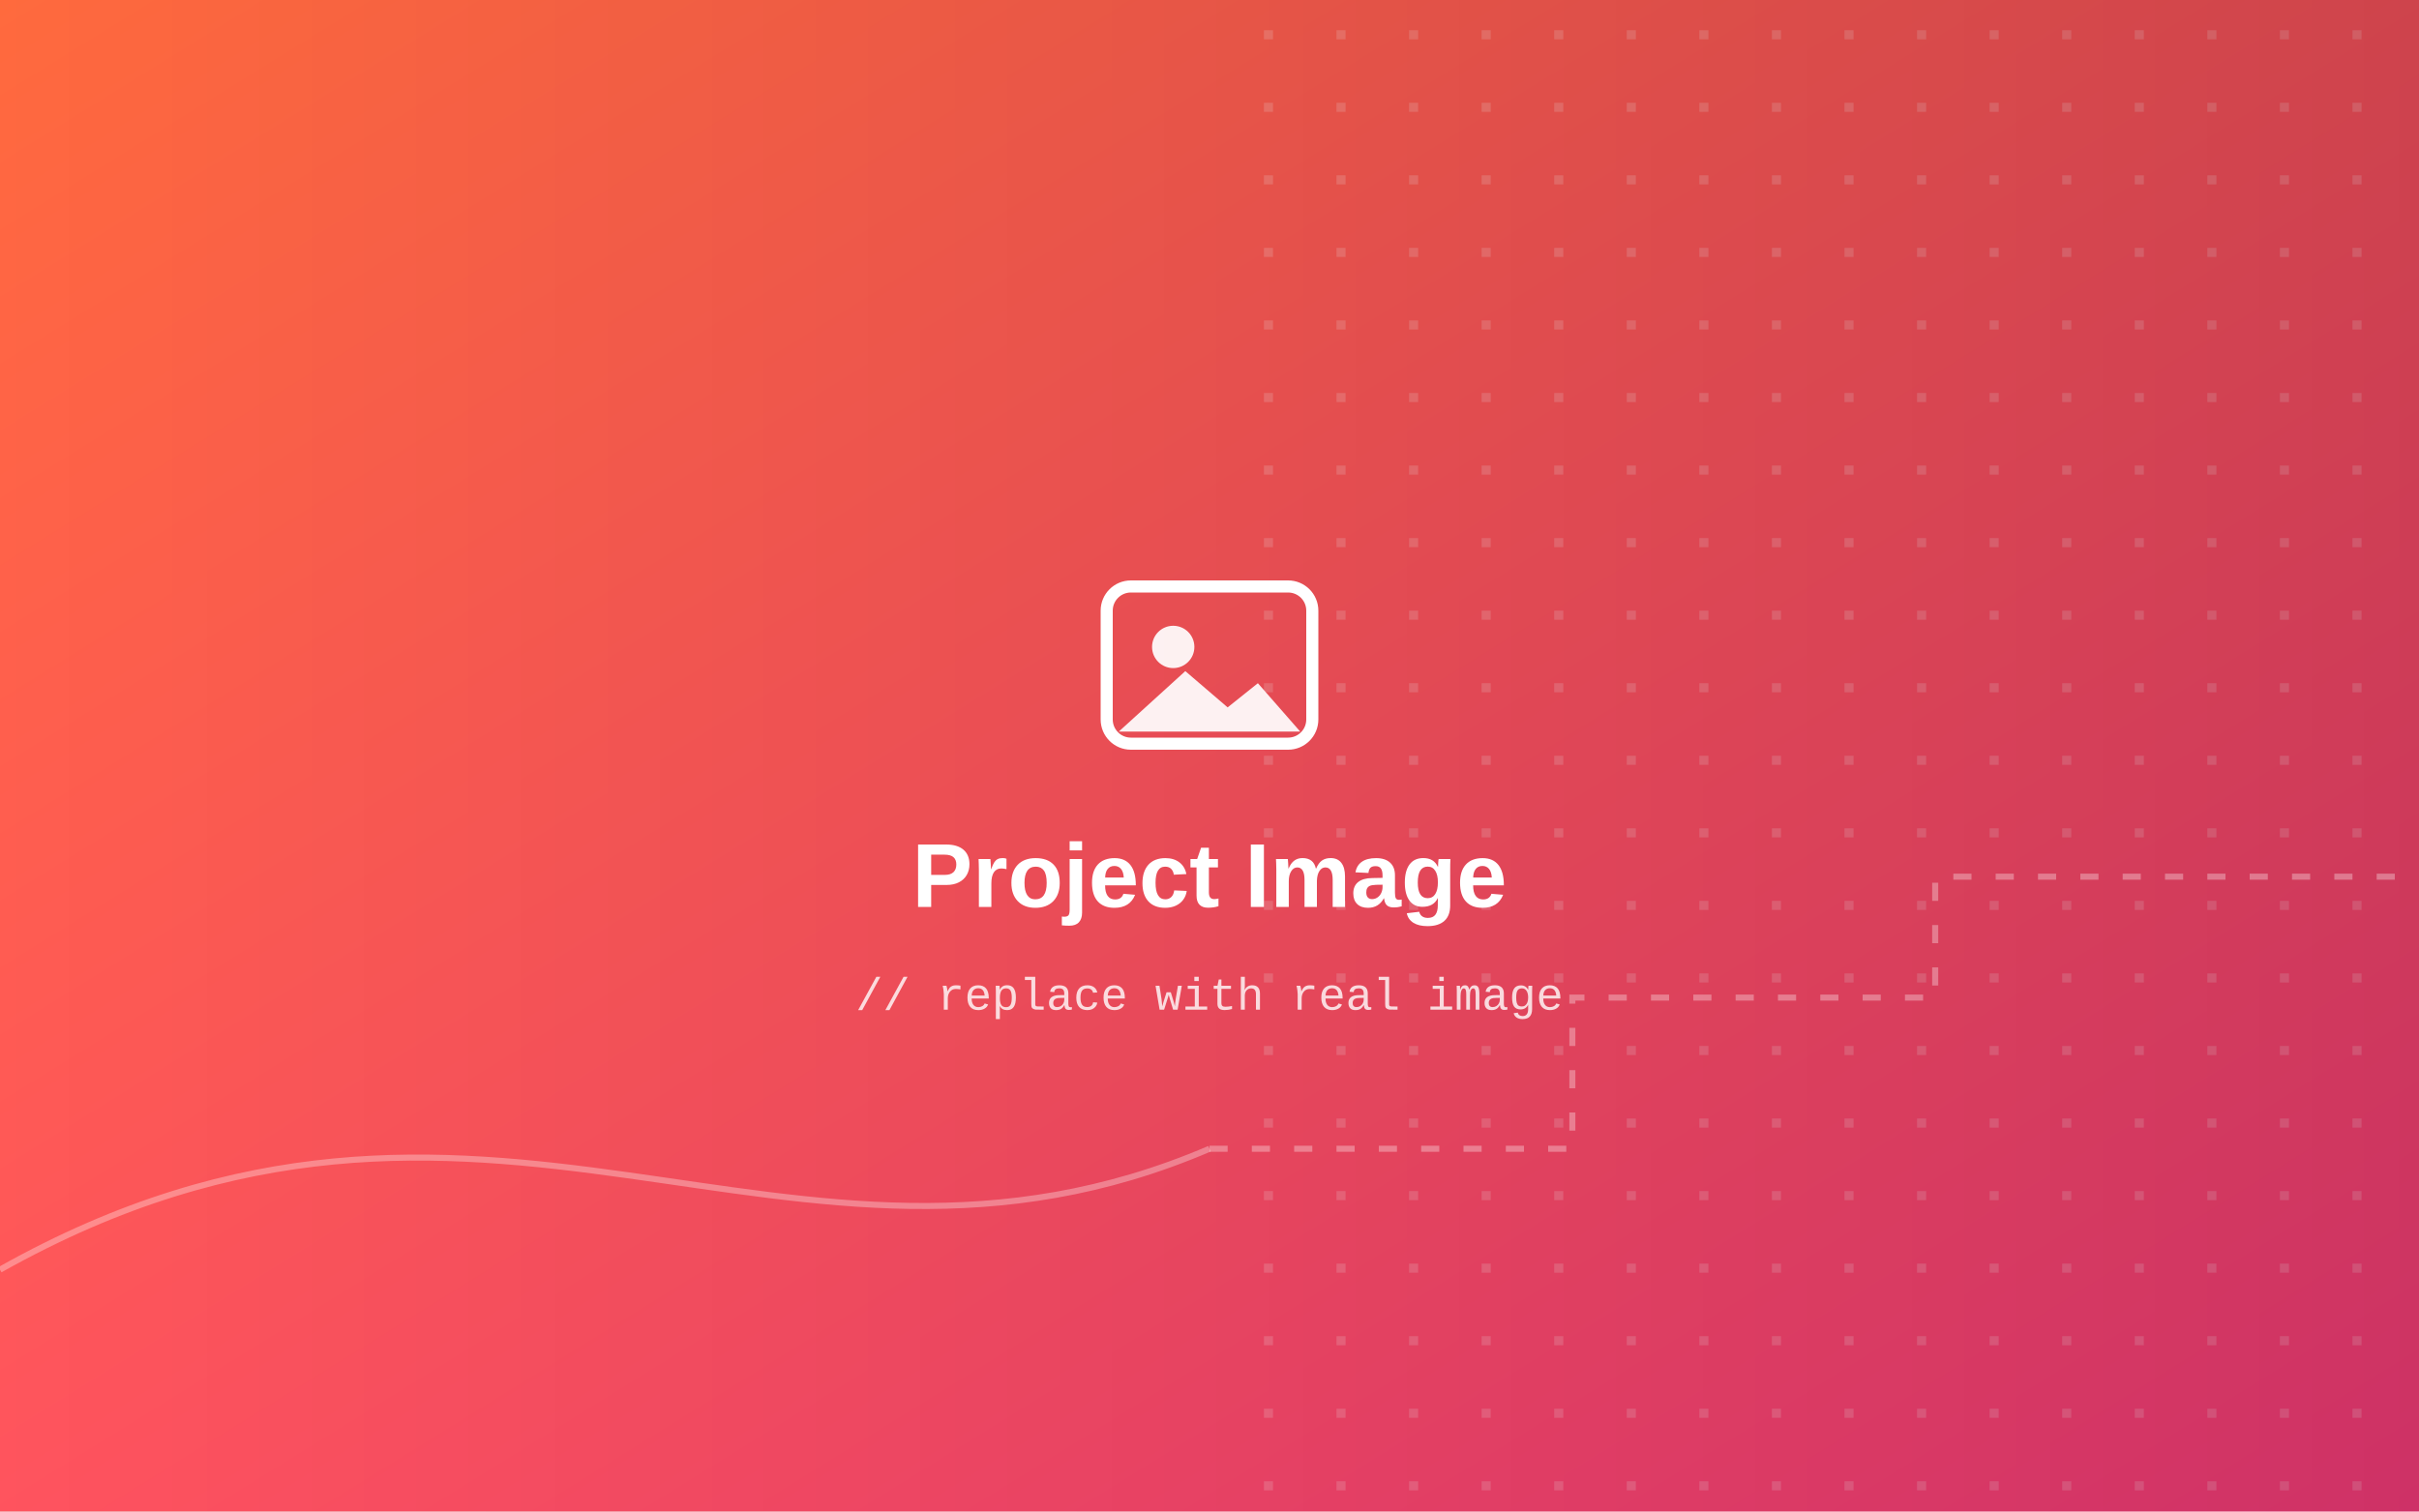
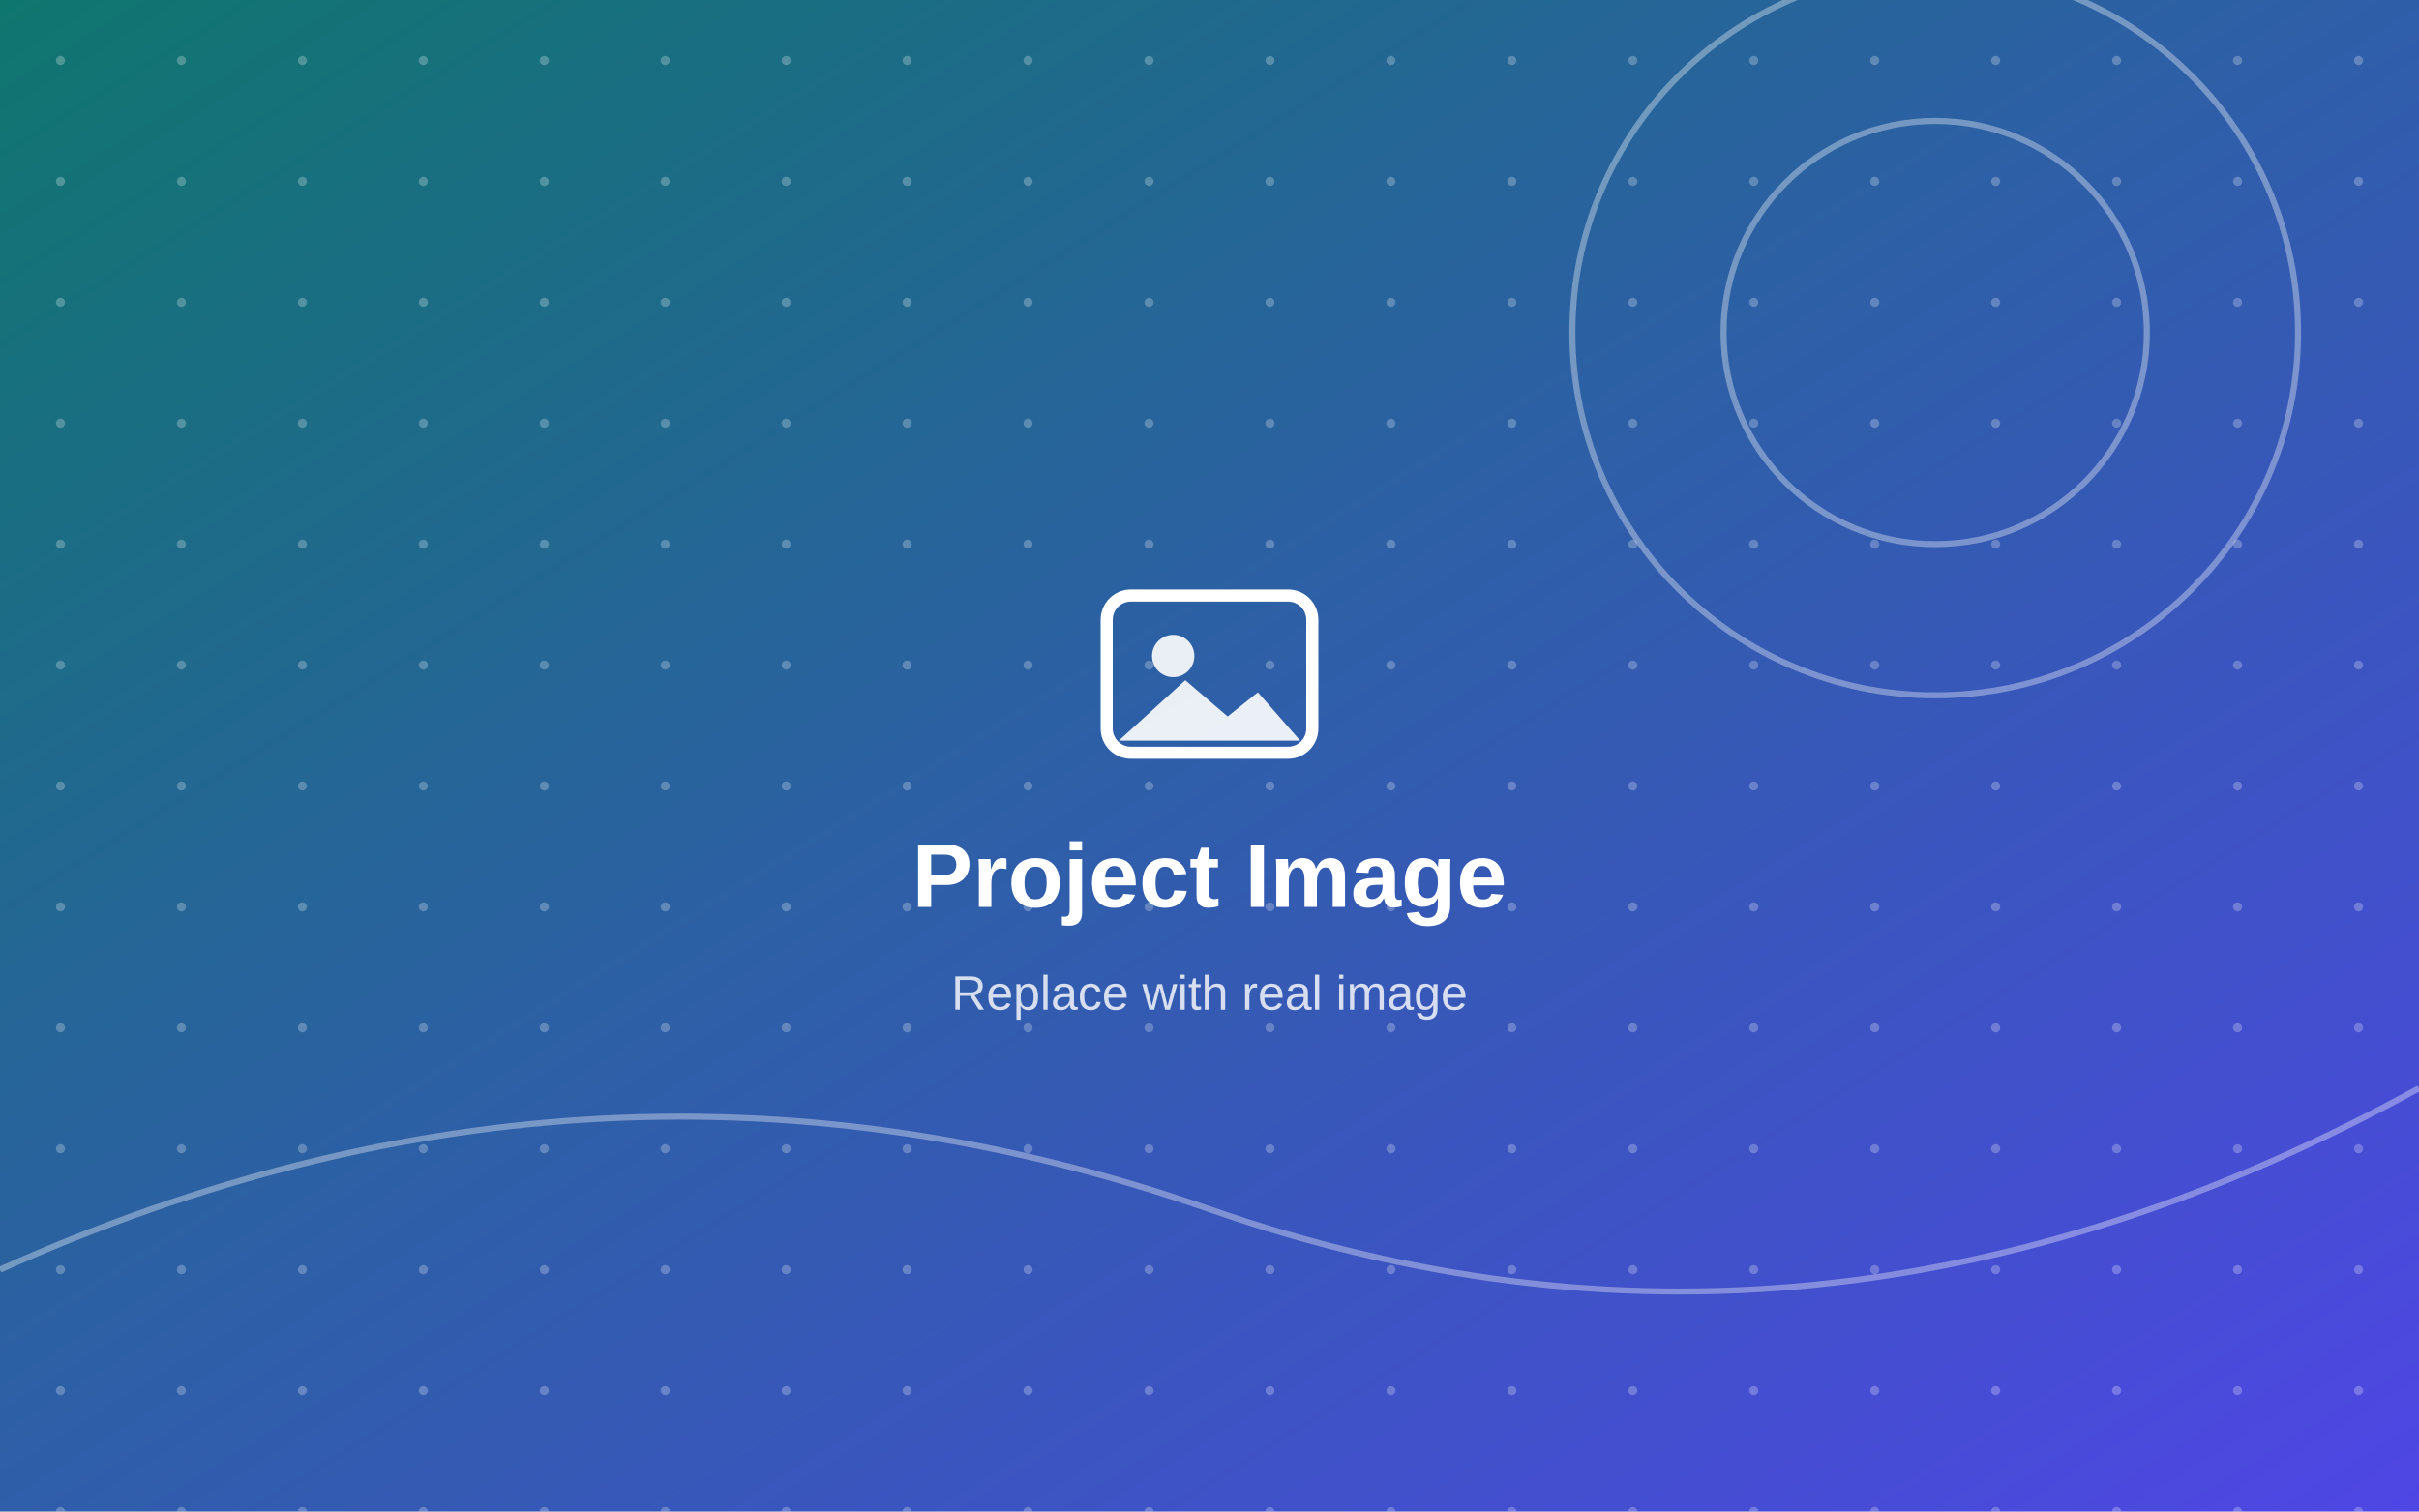
<svg xmlns="http://www.w3.org/2000/svg" viewBox="0 0 800 500" preserveAspectRatio="xMidYMid slice">
  <defs>
    <linearGradient id="g" x1="0" y1="0" x2="1" y2="1">
-       <stop offset="0" stop-color="#ff6a3d" />
-       <stop offset="1" stop-color="#ff3d7f" />
+       <stop offset="0" stop-color="#0f766e" />
+       <stop offset="1" stop-color="#4f46e5" />
    </linearGradient>
-     <pattern id="p" width="24" height="24" patternUnits="userSpaceOnUse">
-       <rect x="10" y="10" width="3" height="3" fill="#fff" opacity=".18" />
+     <pattern id="p" width="40" height="40" patternUnits="userSpaceOnUse">
+       <circle cx="20" cy="20" r="1.5" fill="#fff" opacity=".25" />
    </pattern>
-     <linearGradient id="f" x1="0" y1="0" x2="1" y2="0">
-       <stop offset="0" stop-color="#000" stop-opacity="0" />
-       <stop offset="1" stop-color="#000" stop-opacity=".55" />
-     </linearGradient>
  </defs>
  <rect width="800" height="500" fill="url(#g)" />
-   <rect x="400" width="400" height="500" fill="url(#p)" />
-   <rect width="800" height="500" fill="url(#f)" opacity=".35" />
-   <g fill="none" stroke="#fff" stroke-opacity=".32" stroke-width="2">
-     <path d="M0 420 C 160 330, 260 440, 400 380" />
-     <path d="M400 380 H 520 V 330 H 640 V 290 H 800" stroke-dasharray="6 8" />
+   <rect width="800" height="500" fill="url(#p)" />
+   <g fill="none" stroke="#fff" stroke-opacity=".35" stroke-width="2">
+     <circle cx="640" cy="110" r="70" />
+     <circle cx="640" cy="110" r="120" />
+     <path d="M0 420 Q200 330 400 400 T800 360" />
  </g>
-   <g transform="translate(400 222)" fill="#fff" fill-opacity=".92">
+   <g transform="translate(400 225)" fill="#fff" fill-opacity=".9">
    <rect x="-34" y="-28" width="68" height="52" rx="8" fill="none" stroke="#fff" stroke-width="4" />
    <circle cx="-12" cy="-8" r="7" />
    <path d="M-30 20 L-8 0 L6 12 L16 4 L30 20 Z" />
  </g>
  <text x="400" y="300" text-anchor="middle" font-family="Arial, sans-serif" font-size="30" font-weight="700" fill="#fff">Project Image</text>
-   <text x="400" y="334" text-anchor="middle" font-family="Courier New, monospace" font-size="15" fill="#fff" fill-opacity=".8">// replace with real image</text>
+   <text x="400" y="334" text-anchor="middle" font-family="Arial, sans-serif" font-size="16" fill="#fff" fill-opacity=".8">Replace with real image</text>
</svg>
